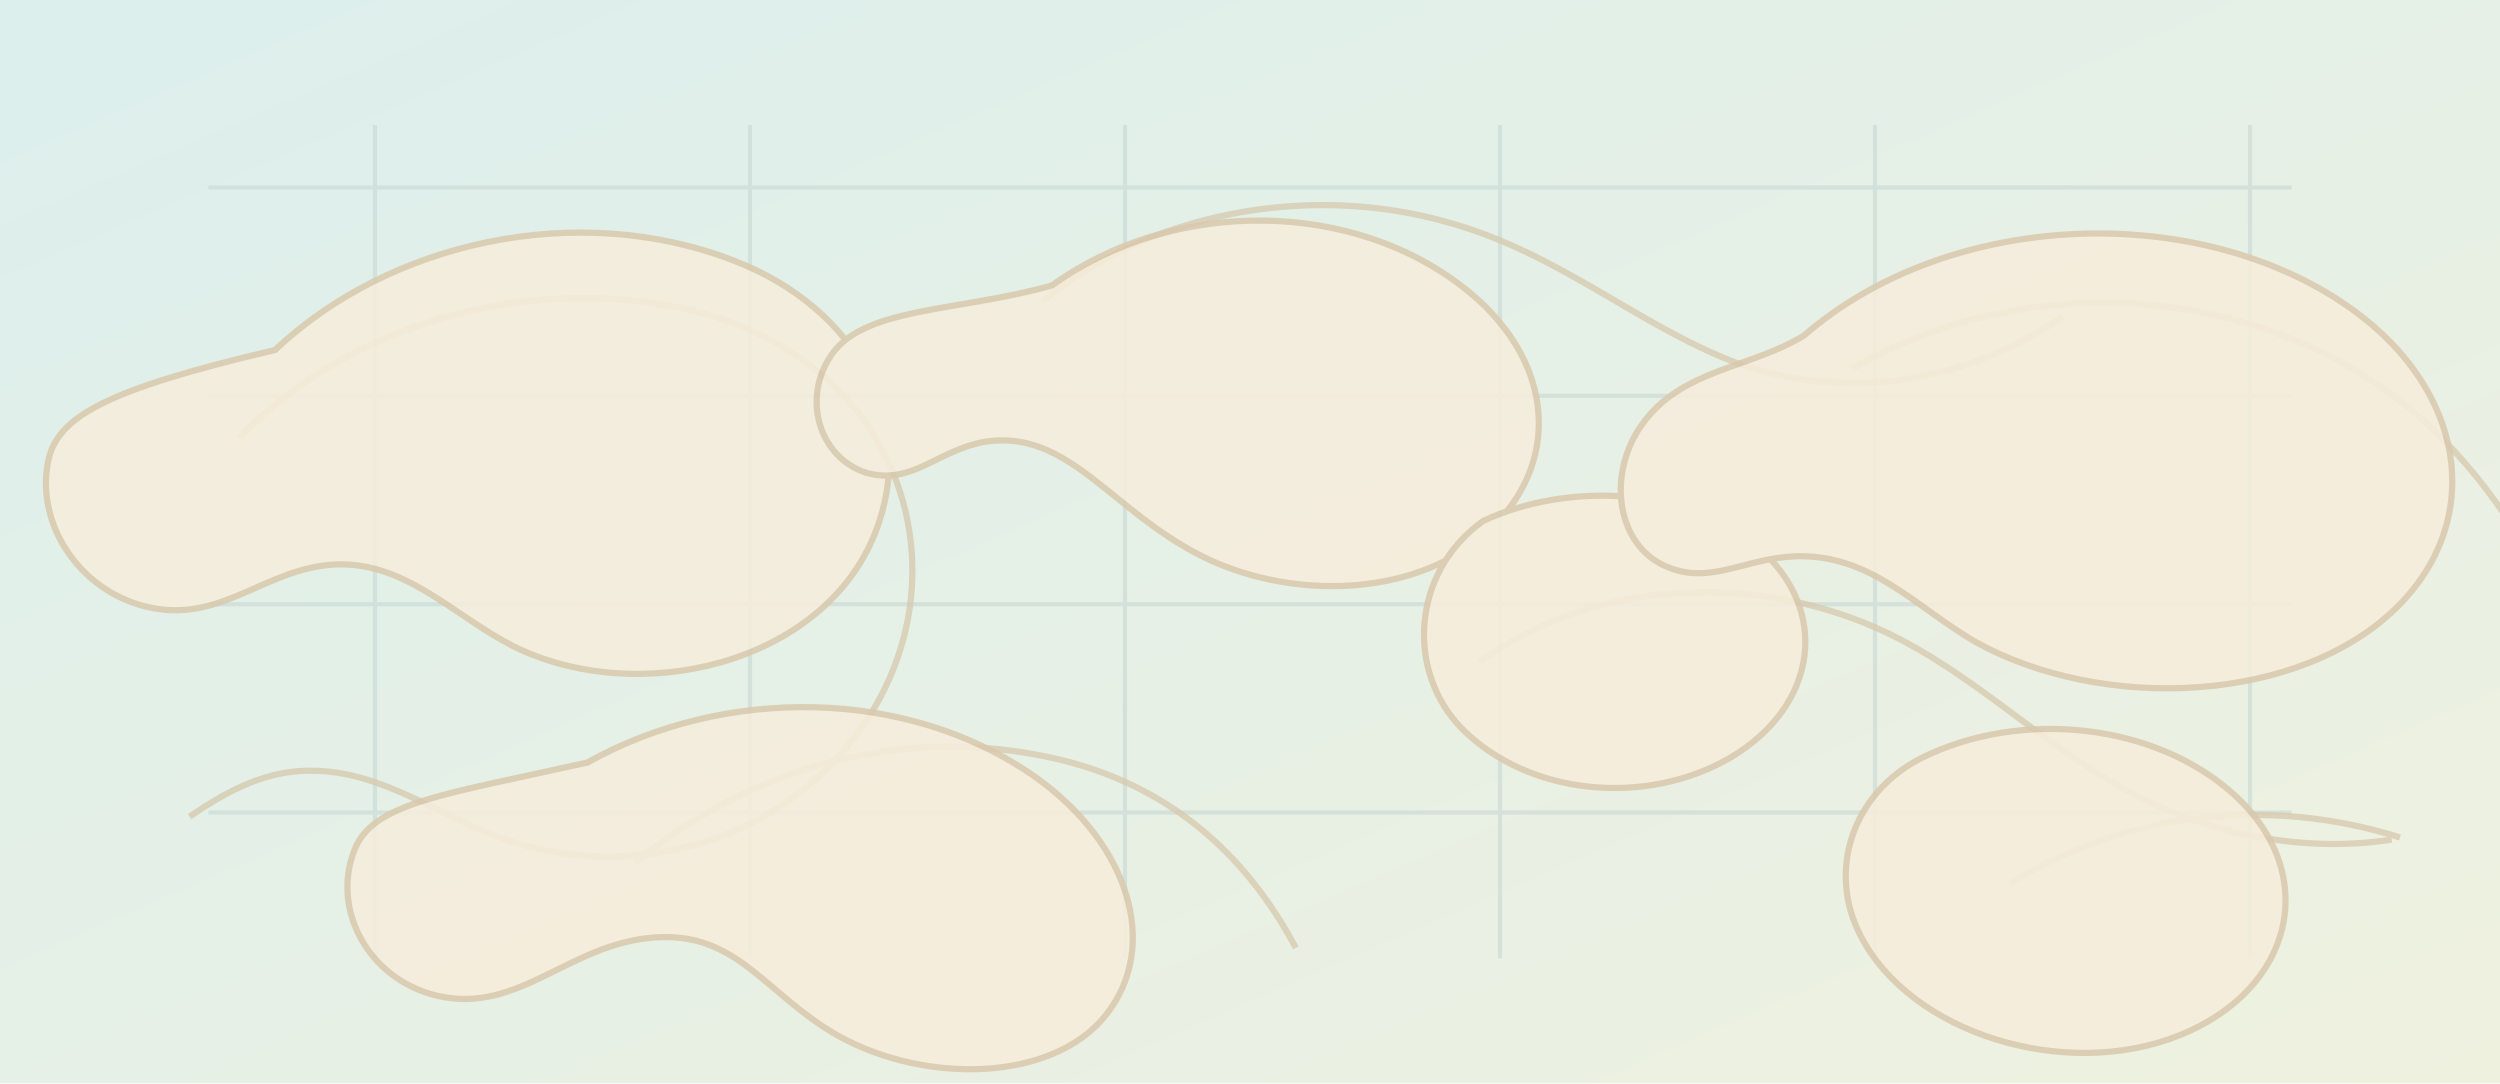
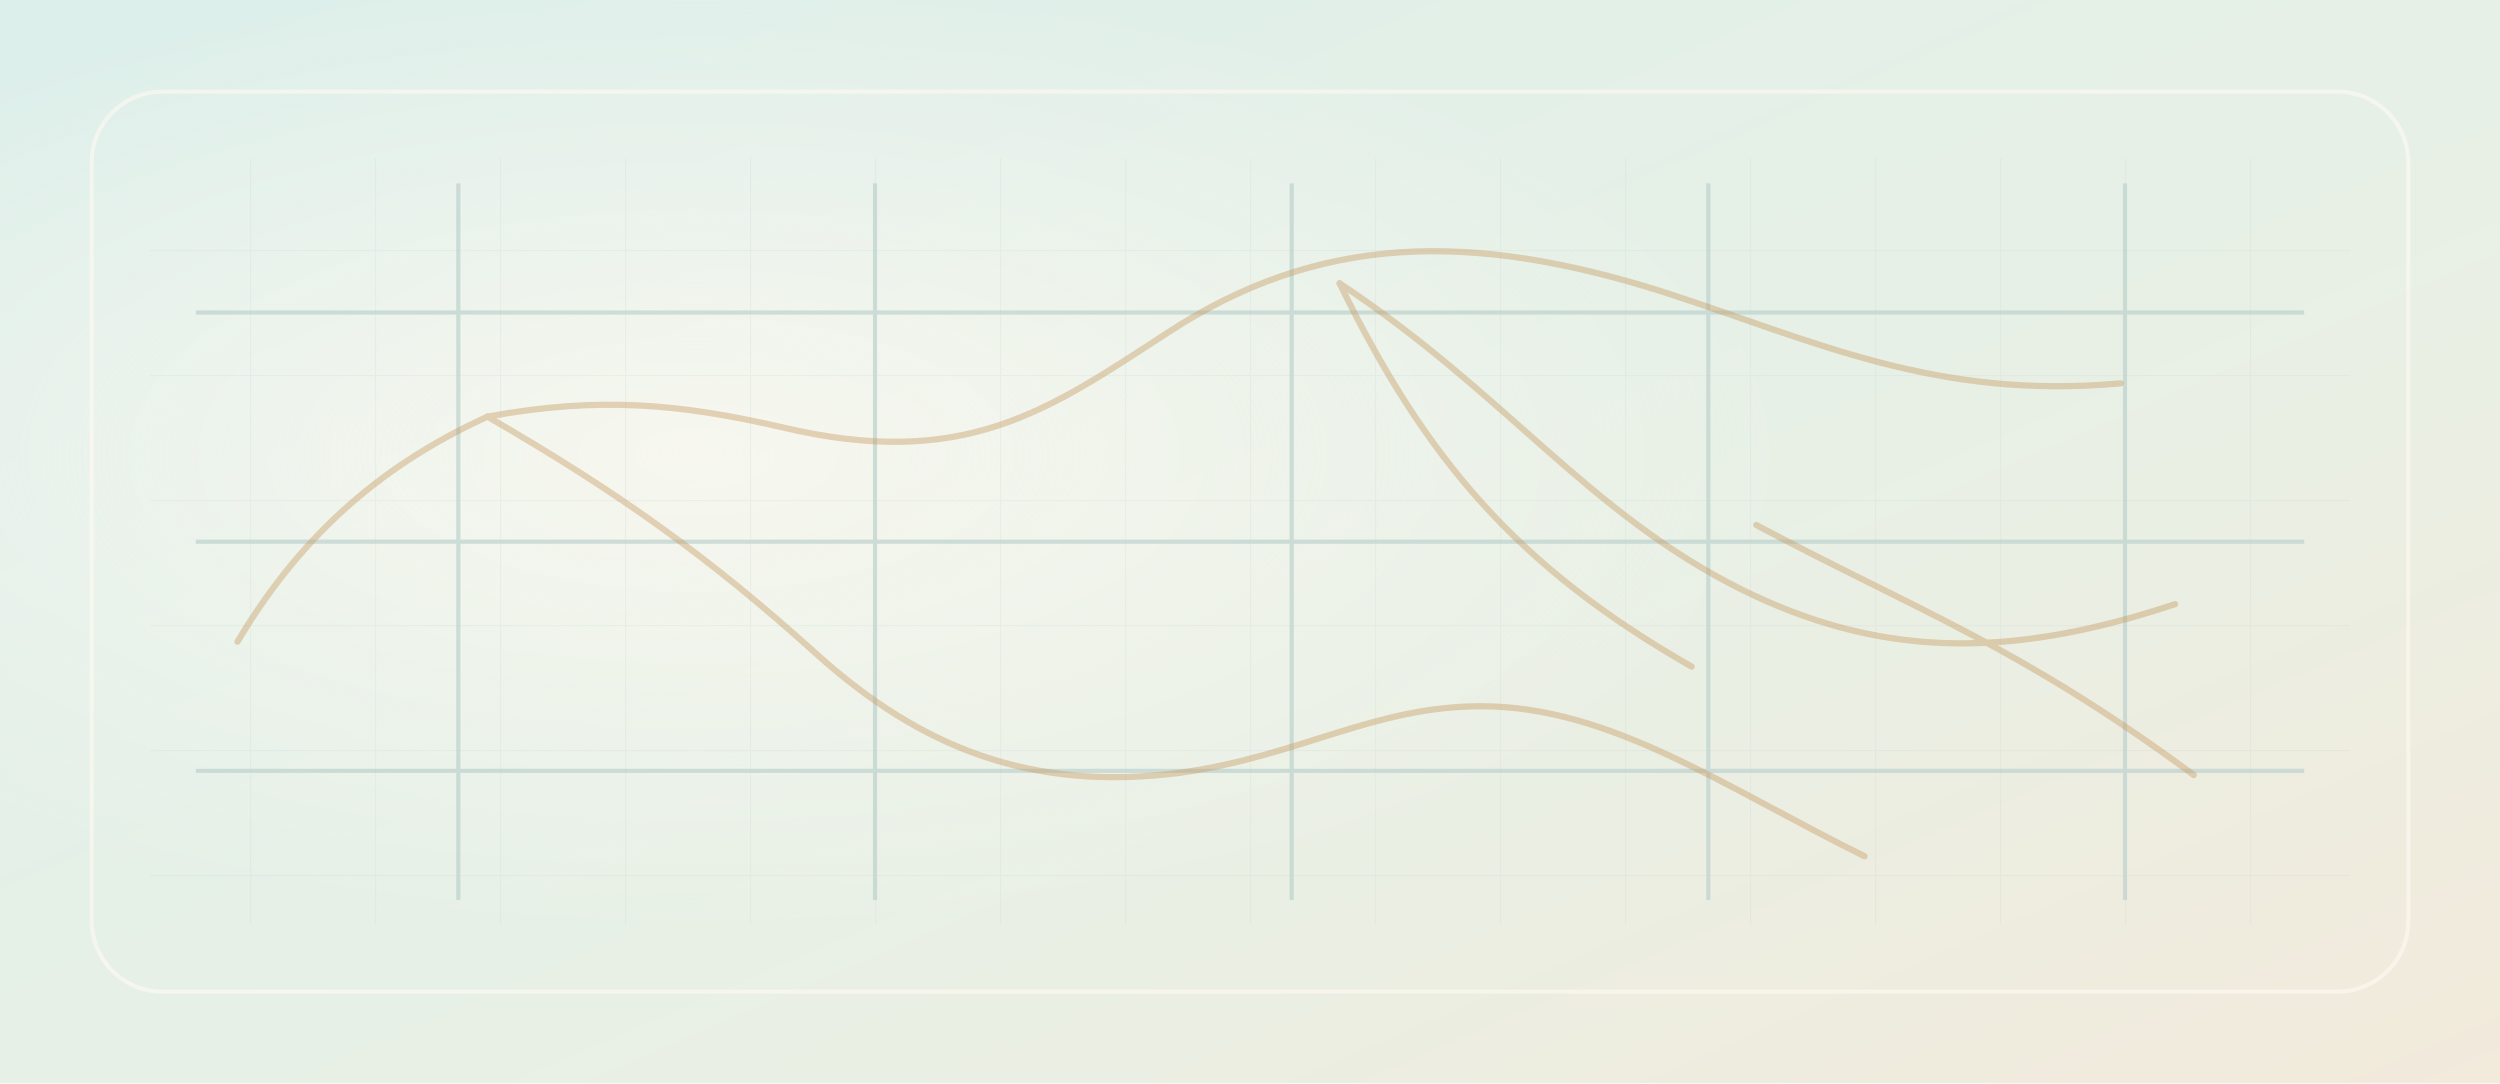
- <svg xmlns="http://www.w3.org/2000/svg" viewBox="0 0 1200 520" role="img" aria-label="World destination locator background">
+ <svg xmlns="http://www.w3.org/2000/svg" viewBox="0 0 1200 520" role="img" aria-label="Premier Resort Travel destination locator chart">
  <defs>
    <linearGradient id="water" x1="0" x2="1" y1="0" y2="1">
-       <stop offset="0" stop-color="#dcefed" />
-       <stop offset="1" stop-color="#eff1df" />
+       <stop offset="0" stop-color="#dcefeb" />
+       <stop offset=".58" stop-color="#e8f0e6" />
+       <stop offset="1" stop-color="#f2eadb" />
    </linearGradient>
+     <radialGradient id="glow" cx=".28" cy=".42" r=".44">
+       <stop offset="0" stop-color="#fffaf2" stop-opacity=".7" />
+       <stop offset="1" stop-color="#fffaf2" stop-opacity="0" />
+     </radialGradient>
+     <pattern id="microgrid" width="60" height="60" patternUnits="userSpaceOnUse">
+       <path d="M60 0H0v60" fill="none" stroke="#cbdad5" stroke-width="1" opacity=".34" />
+     </pattern>
  </defs>
  <rect width="1200" height="520" fill="url(#water)" />
-   <g stroke="#c8d8d4" stroke-width="2" opacity=".62">
-     <path d="M100 90h1000M100 190h1000M100 290h1000M100 390h1000" />
-     <path d="M180 60v400M360 60v400M540 60v400M720 60v400M900 60v400M1080 60v400" />
+   <rect width="1200" height="520" fill="url(#glow)" />
+   <rect x="44" y="44" width="1112" height="432" rx="34" fill="none" stroke="#fffaf2" stroke-width="2" opacity=".58" />
+   <rect x="72" y="76" width="1056" height="368" fill="url(#microgrid)" opacity=".72" />
+   <g fill="none" stroke="#bed2cf" stroke-width="2" opacity=".72">
+     <path d="M94 150H1106" />
+     <path d="M94 260H1106" />
+     <path d="M94 370H1106" />
+     <path d="M220 88V432" />
+     <path d="M420 88V432" />
+     <path d="M620 88V432" />
+     <path d="M820 88V432" />
+     <path d="M1020 88V432" />
  </g>
-   <g fill="none" stroke="#d6c6aa" stroke-width="3" opacity=".72">
-     <path d="M115 210c52-54 136-78 213-62 54 12 90 45 104 88 17 53-3 112-53 148-39 28-93 35-139 18-30-11-56-31-88-32-23-1-42 9-61 22" />
-     <path d="M305 414c57-47 130-66 201-50 53 12 91 44 116 91" />
-     <path d="M500 145c50-42 127-58 196-38 53 15 90 49 137 67 52 19 111 10 157-22" />
-     <path d="M710 318c50-37 123-44 185-19 47 19 80 55 125 80 36 20 83 31 128 24" />
-     <path d="M889 177c66-38 149-42 219-11 49 22 82 58 108 103" />
-     <path d="M965 424c55-34 124-42 187-22" />
-   </g>
-   <g fill="#f6eddb" stroke="#d9c9ad" stroke-width="3" opacity=".86">
-     <path d="M132 168c55-52 145-72 220-43 60 23 89 78 68 131-25 63-114 84-174 54-29-15-52-41-86-39-32 2-53 27-86 21-34-6-57-39-51-70 4-22 28-35 109-54Z" />
-     <path d="M282 366c66-37 154-36 215 7 45 32 60 81 34 114-25 32-86 34-129 10-35-20-48-50-88-47-41 3-65 37-104 28-34-8-52-43-39-72 10-21 44-25 111-40Z" />
-     <path d="M505 137c58-42 145-42 200 3 44 36 45 89 2 121-35 26-90 26-130 6-44-22-64-61-104-55-23 4-35 21-57 15-22-7-31-34-18-55 15-25 61-22 107-35Z" />
-     <path d="M712 250c41-19 98-16 131 12 36 30 30 77-13 102-40 23-96 18-128-14-27-27-25-75 10-100Z" />
-     <path d="M866 161c68-59 184-65 258-16 59 39 70 103 27 146-47 47-142 51-203 17-29-17-50-42-86-41-25 1-41 14-62 5-24-10-29-44-12-68 19-27 52-27 78-43Z" />
-     <path d="M922 364c48-24 113-17 151 18 41 38 28 93-27 115-55 22-129-1-153-48-16-31-4-68 29-85Z" />
+   <g fill="none" stroke="#c69a62" stroke-width="3" stroke-linecap="round" opacity=".42">
+     <path d="M234 200C288 190 327 194 375 205c88 21 128-8 185-45 73-48 146-49 238-20 74 24 131 52 220 44" />
+     <path d="M234 200c64 37 107 68 158 114 50 45 103 66 174 57 58-8 93-32 145-32 62 0 117 39 184 72" />
+     <path d="M234 200c-55 25-92 61-120 108" />
+     <path d="M643 136c80 53 119 110 193 147 63 31 124 35 208 7" />
+     <path d="M643 136c41 84 85 136 169 184" />
+     <path d="M843 252c77 41 126 58 210 120" />
  </g>
</svg>
